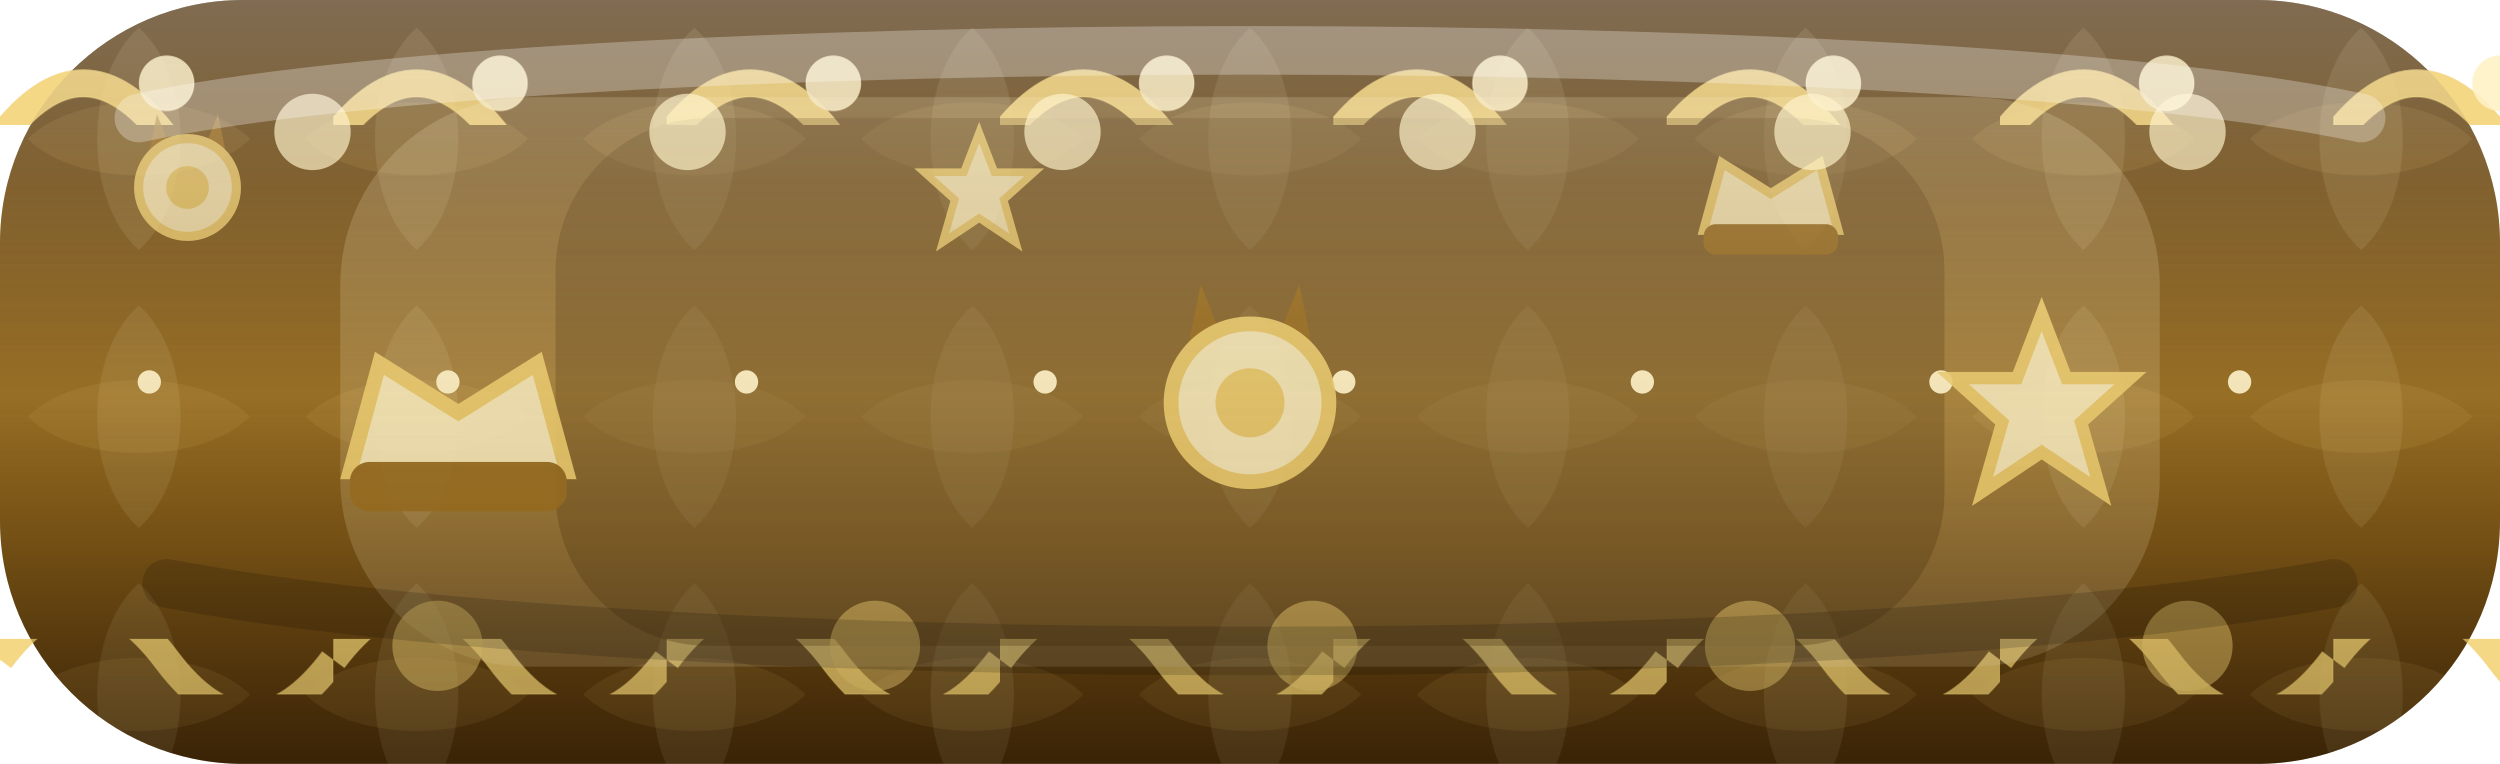
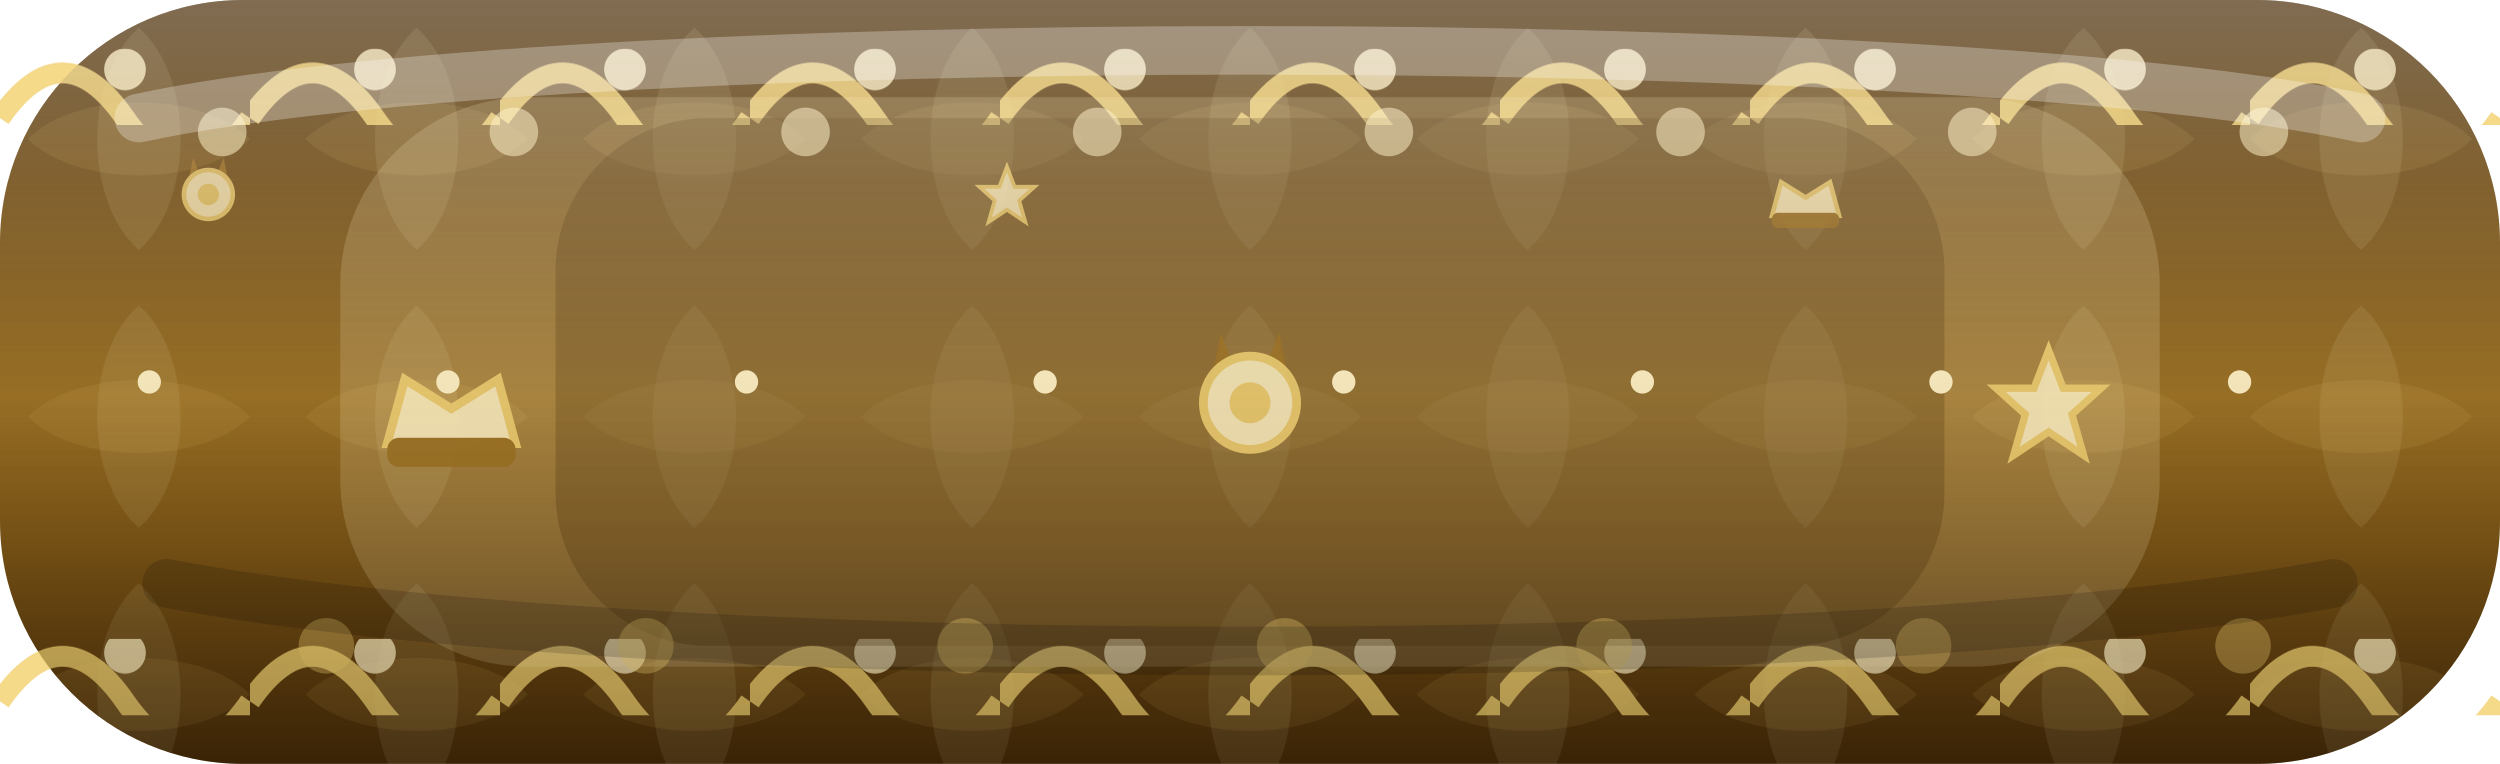
<svg xmlns="http://www.w3.org/2000/svg" width="720" height="220" viewBox="0 0 720 220">
  <defs>
    <linearGradient id="bg" x1="0" y1="0" x2="0" y2="1">
      <stop offset="0%" stop-color="#4a2d08" />
      <stop offset="52%" stop-color="#9c6f1f" />
      <stop offset="100%" stop-color="#4a2d08" />
    </linearGradient>
    <linearGradient id="satin" x1="0" y1="0" x2="0" y2="1">
      <stop offset="0%" stop-color="rgba(255,255,255,0.30)" />
      <stop offset="24%" stop-color="rgba(255,255,255,0.12)" />
      <stop offset="70%" stop-color="rgba(0,0,0,0.06)" />
      <stop offset="100%" stop-color="rgba(0,0,0,0.22)" />
    </linearGradient>
    <pattern id="brocade-newyear4" width="80" height="80" patternUnits="userSpaceOnUse">
      <path d="M 40 8 C 56 22, 56 58, 40 72 C 24 58, 24 22, 40 8 Z" fill="#fff0c0" opacity="0.10" />
      <path d="M 8 40 C 22 26, 58 26, 72 40 C 58 54, 22 54, 8 40 Z" fill="#f2d06f" opacity="0.10" />
    </pattern>
-     <pattern id="trim-newyear4" width="96" height="50" patternUnits="userSpaceOnUse">
-       <path d="M 0 40 Q 24 8 48 40 T 96 40" stroke="#f2d06f" stroke-width="8" fill="none" opacity="0.94" />
-       <circle cx="48" cy="24" r="8" fill="#fff0c0" opacity="0.9" />
+     <pattern id="trim-newyear4" width="72" height="42" patternUnits="userSpaceOnUse">
+       <path d="M 0 34 Q 18 8 36 34 T 72 34" stroke="#f2d06f" stroke-width="6" fill="none" opacity="0.9" />
+       <circle cx="36" cy="20" r="6" fill="#fff0c0" opacity="0.84" />
    </pattern>
  </defs>
  <rect width="720" height="220" rx="70" fill="url(#bg)" />
  <rect x="0" y="0" width="720" height="220" rx="70" fill="url(#brocade-newyear4)" />
  <rect x="0" y="14" width="720" height="22" fill="url(#trim-newyear4)" opacity="0.90" />
  <rect x="0" y="184" width="720" height="22" fill="url(#trim-newyear4)" opacity="0.90" />
  <rect x="98" y="28" width="524" height="164" rx="54" fill="#fff0c0" opacity="0.18" />
  <rect x="160" y="34" width="400" height="152" rx="44" fill="#4a2d08" opacity="0.26" />
  <circle cx="43" cy="110" r="3.36" fill="#fff0c0" />
  <circle cx="129" cy="110" r="3.36" fill="#fff0c0" />
  <circle cx="215" cy="110" r="3.36" fill="#fff0c0" />
  <circle cx="301" cy="110" r="3.36" fill="#fff0c0" />
  <circle cx="387" cy="110" r="3.36" fill="#fff0c0" />
  <circle cx="473" cy="110" r="3.36" fill="#fff0c0" />
  <circle cx="559" cy="110" r="3.36" fill="#fff0c0" />
  <circle cx="645" cy="110" r="3.36" fill="#fff0c0" />
  <g opacity="0.74">
-     <g transform="translate(54 54)">
-       <path d="M -8.8 -21.12 L -1.76 -3.52 L -12.32 -3.52 Z M 8.8 -21.12 L 1.76 -3.52 L 12.32 -3.52 Z" fill="#9c6f1f" />
-       <circle r="14.08" fill="#fff0c0" stroke="#f2d06f" stroke-width="2.64" />
-       <circle r="6.16" fill="#f2d06f" />
+     <g transform="translate(60 56)">
+       <path d="M -4.4 -10.56 L -0.88 -1.76 L -6.16 -1.76 Z M 4.4 -10.56 L 0.88 -1.76 L 6.16 -1.76 Z" fill="#9c6f1f" />
+       <circle r="7.04" fill="#fff0c0" stroke="#f2d06f" stroke-width="1.32" />
+       <circle r="3.08" fill="#f2d06f" />
    </g>
-     <g transform="translate(282 54)">
-       <path d="M 0 -15.84 L 4.4 -4.4 L 15.84 -4.4 L 7.04 3.52 L 10.56 15.84 L 0 8.8 L -10.56 15.84 L -7.04 3.52 L -15.84 -4.4 L -4.4 -4.4 Z" fill="#fff0c0" stroke="#f2d06f" stroke-width="2.2" />
+     <g transform="translate(290 56)">
+       <path d="M 0 -7.92 L 2.2 -2.2 L 7.92 -2.2 L 3.52 1.76 L 5.28 7.92 L 0 4.4 L -5.28 7.92 L -3.52 1.76 L -7.92 -2.2 L -2.2 -2.2 Z" fill="#fff0c0" stroke="#f2d06f" stroke-width="1.1" />
    </g>
-     <g transform="translate(510 54)">
-       <path d="M -19.36 12.32 L -14.08 -7.04 L 0 1.76 L 14.08 -7.04 L 19.36 12.32 Z" fill="#fff0c0" stroke="#f2d06f" stroke-width="2.64" />
-       <rect x="-19.36" y="10.56" width="38.72" height="8.8" rx="3.52" fill="#9c6f1f" />
+     <g transform="translate(520 56)">
+       <path d="M -9.68 6.16 L -7.04 -3.52 L 0 0.88 L 7.04 -3.52 L 9.68 6.16 Z" fill="#fff0c0" stroke="#f2d06f" stroke-width="1.32" />
+       <rect x="-9.68" y="5.28" width="19.36" height="4.4" rx="1.76" fill="#9c6f1f" />
    </g>
  </g>
  <g opacity="0.88">
-     <g transform="translate(132 116)">
-       <path d="M -31.24 19.88 L -22.72 -11.36 L 0 2.84 L 22.72 -11.36 L 31.24 19.88 Z" fill="#fff0c0" stroke="#f2d06f" stroke-width="4.26" />
-       <rect x="-31.24" y="17.04" width="62.48" height="14.2" rx="5.68" fill="#9c6f1f" />
+     <g transform="translate(130 116)">
+       <path d="M -18.48 11.76 L -13.44 -6.72 L 0 1.68 L 13.44 -6.72 L 18.48 11.76 Z" fill="#fff0c0" stroke="#f2d06f" stroke-width="2.52" />
+       <rect x="-18.48" y="10.08" width="36.96" height="8.4" rx="3.36" fill="#9c6f1f" />
    </g>
    <g transform="translate(360 116)">
-       <path d="M -14.2 -34.08 L -2.84 -5.68 L -19.88 -5.68 Z M 14.2 -34.08 L 2.84 -5.68 L 19.88 -5.68 Z" fill="#9c6f1f" />
-       <circle r="22.72" fill="#fff0c0" stroke="#f2d06f" stroke-width="4.26" />
-       <circle r="9.94" fill="#f2d06f" />
+       <path d="M -8.4 -20.16 L -1.68 -3.36 L -11.76 -3.36 Z M 8.4 -20.16 L 1.68 -3.36 L 11.76 -3.36 Z" fill="#9c6f1f" />
+       <circle r="13.44" fill="#fff0c0" stroke="#f2d06f" stroke-width="2.52" />
+       <circle r="5.88" fill="#f2d06f" />
    </g>
-     <g transform="translate(588 116)">
-       <path d="M 0 -25.56 L 7.1 -7.1 L 25.56 -7.1 L 11.36 5.68 L 17.04 25.56 L 0 14.2 L -17.04 25.56 L -11.36 5.68 L -25.56 -7.1 L -7.1 -7.1 Z" fill="#fff0c0" stroke="#f2d06f" stroke-width="3.55" />
+     <g transform="translate(590 116)">
+       <path d="M 0 -15.12 L 4.2 -4.2 L 15.12 -4.2 L 6.72 3.36 L 10.08 15.12 L 0 8.4 L -10.08 15.12 L -6.72 3.36 L -15.12 -4.2 L -4.2 -4.2 Z" fill="#fff0c0" stroke="#f2d06f" stroke-width="2.1" />
    </g>
  </g>
-   <g opacity="0.82">
-     <circle cx="90" cy="38" r="11" fill="#fff0c0" opacity="0.82" />
-     <circle cx="198" cy="38" r="11" fill="#fff0c0" opacity="0.82" />
-     <circle cx="306" cy="38" r="11" fill="#fff0c0" opacity="0.82" />
-     <circle cx="414" cy="38" r="11" fill="#fff0c0" opacity="0.82" />
-     <circle cx="522" cy="38" r="11" fill="#fff0c0" opacity="0.82" />
-     <circle cx="630" cy="38" r="11" fill="#fff0c0" opacity="0.82" />
+   <g opacity="0.74">
+     <circle cx="64" cy="38" r="7" fill="#fff0c0" opacity="0.7" />
+     <circle cx="148" cy="38" r="7" fill="#fff0c0" opacity="0.7" />
+     <circle cx="232" cy="38" r="7" fill="#fff0c0" opacity="0.7" />
+     <circle cx="316" cy="38" r="7" fill="#fff0c0" opacity="0.7" />
+     <circle cx="400" cy="38" r="7" fill="#fff0c0" opacity="0.7" />
+     <circle cx="484" cy="38" r="7" fill="#fff0c0" opacity="0.7" />
+     <circle cx="568" cy="38" r="7" fill="#fff0c0" opacity="0.7" />
+     <circle cx="652" cy="38" r="7" fill="#fff0c0" opacity="0.7" />
  </g>
-   <g opacity="0.72">
-     <circle cx="126" cy="186" r="13" fill="#f2d06f" opacity="0.72" />
-     <circle cx="252" cy="186" r="13" fill="#f2d06f" opacity="0.72" />
-     <circle cx="378" cy="186" r="13" fill="#f2d06f" opacity="0.72" />
-     <circle cx="504" cy="186" r="13" fill="#f2d06f" opacity="0.72" />
-     <circle cx="630" cy="186" r="13" fill="#f2d06f" opacity="0.72" />
+   <g opacity="0.64">
+     <circle cx="94" cy="186" r="8" fill="#f2d06f" opacity="0.62" />
+     <circle cx="186" cy="186" r="8" fill="#f2d06f" opacity="0.62" />
+     <circle cx="278" cy="186" r="8" fill="#f2d06f" opacity="0.62" />
+     <circle cx="370" cy="186" r="8" fill="#f2d06f" opacity="0.62" />
+     <circle cx="462" cy="186" r="8" fill="#f2d06f" opacity="0.62" />
+     <circle cx="554" cy="186" r="8" fill="#f2d06f" opacity="0.62" />
+     <circle cx="646" cy="186" r="8" fill="#f2d06f" opacity="0.62" />
  </g>
  <rect x="0" y="0" width="720" height="220" rx="70" fill="url(#satin)" />
  <path d="M 40 34 C 160 8, 560 8, 680 34" stroke="rgba(255,255,255,0.28)" stroke-width="14" stroke-linecap="round" fill="none" />
  <path d="M 48 168 C 184 194, 536 194, 672 168" stroke="rgba(0,0,0,0.16)" stroke-width="14" stroke-linecap="round" fill="none" />
</svg>
